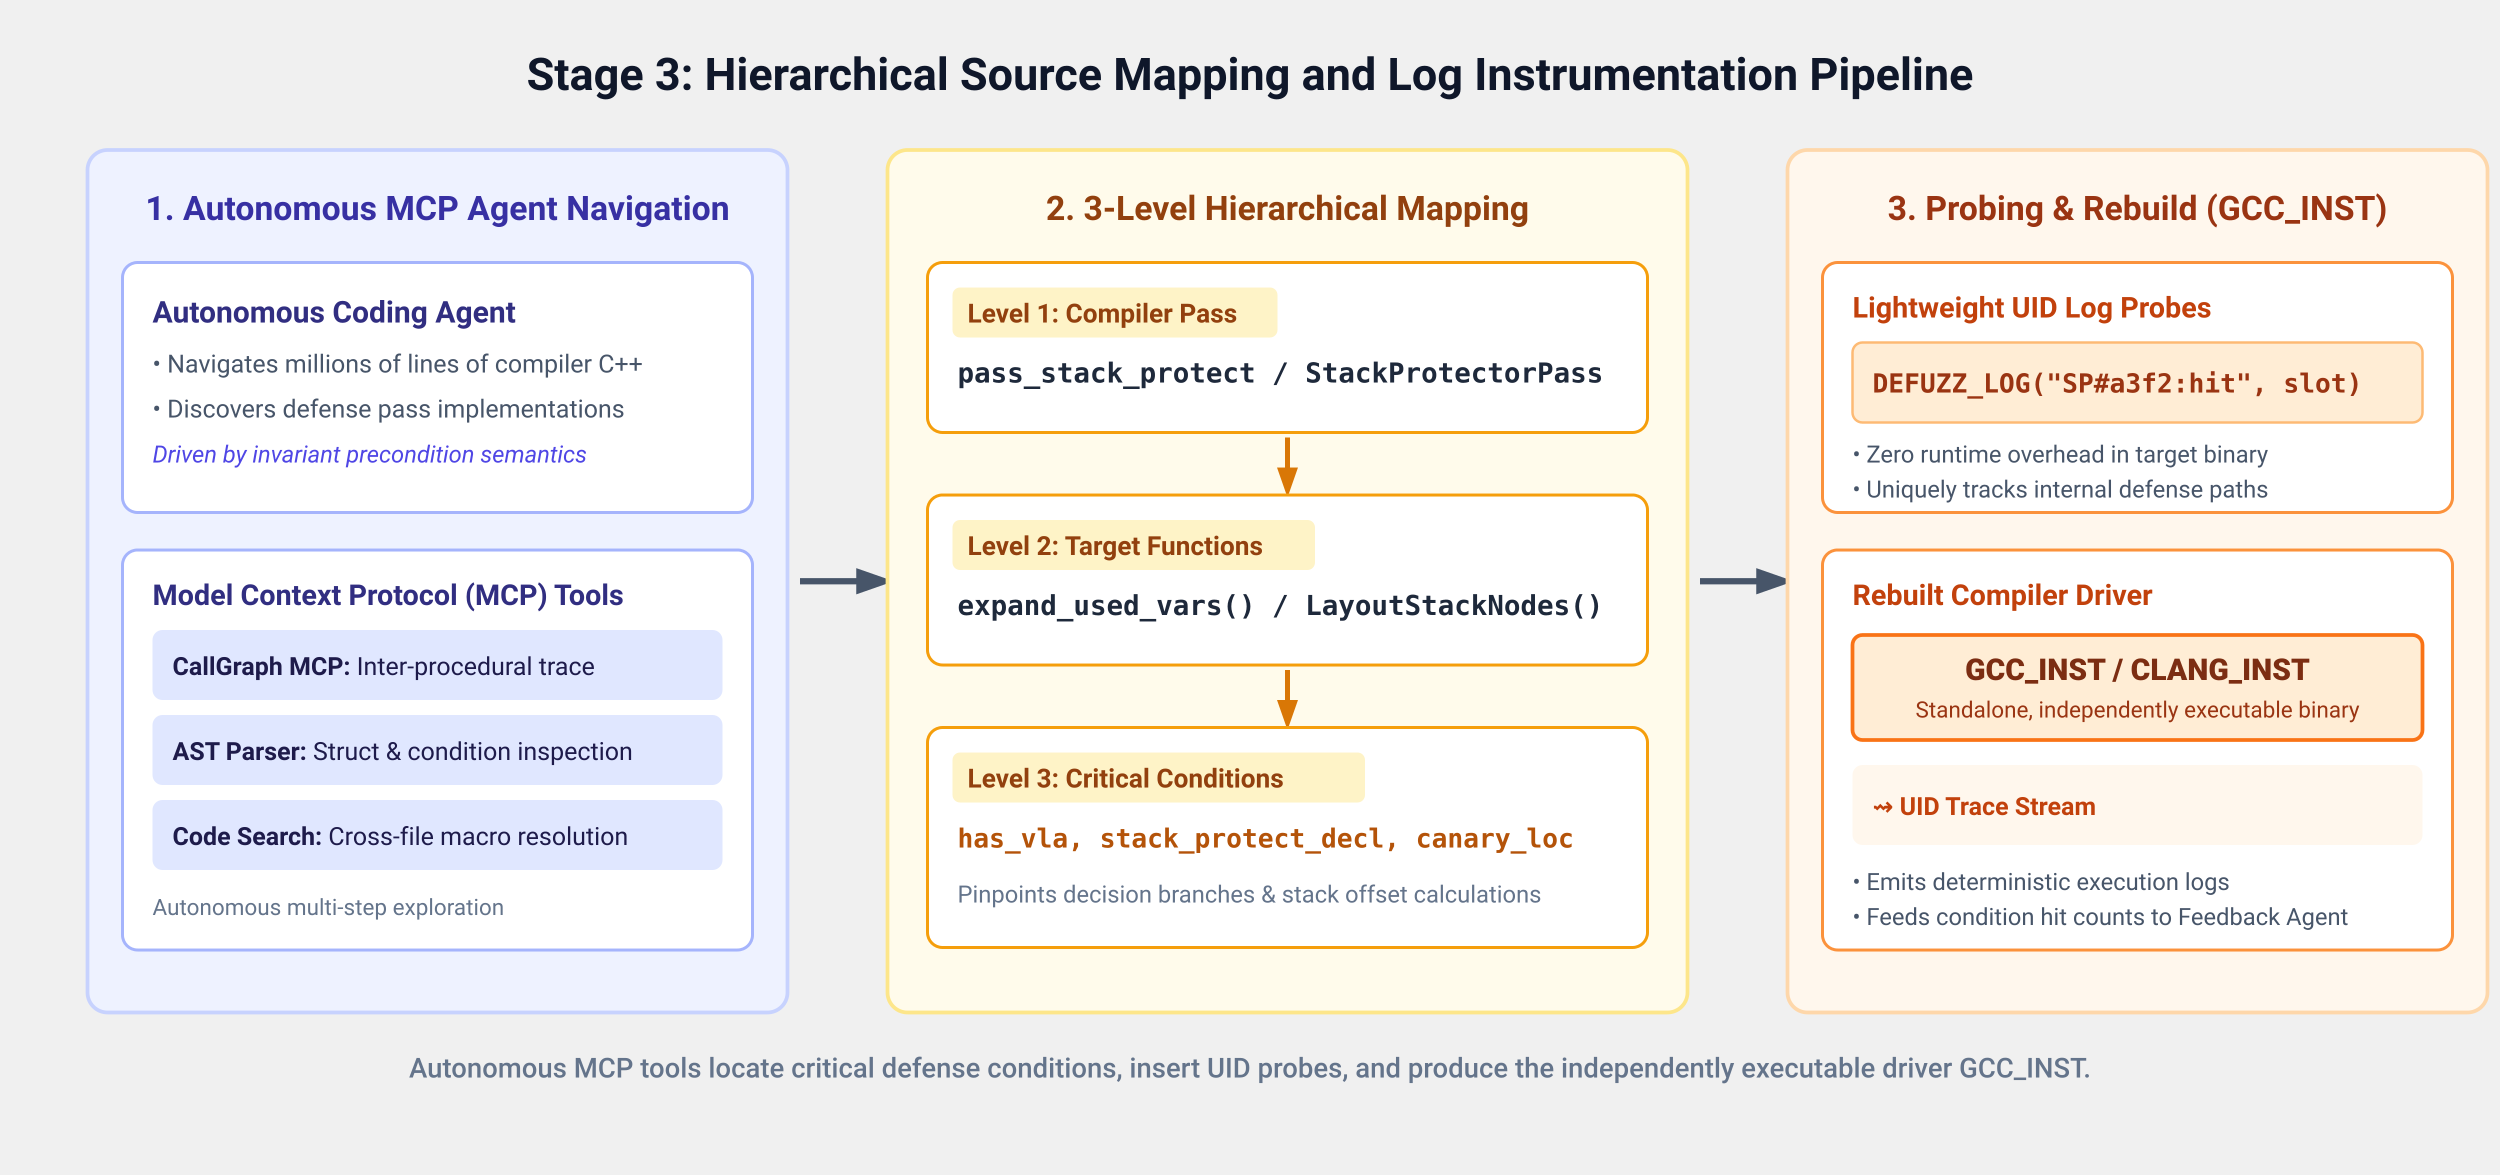
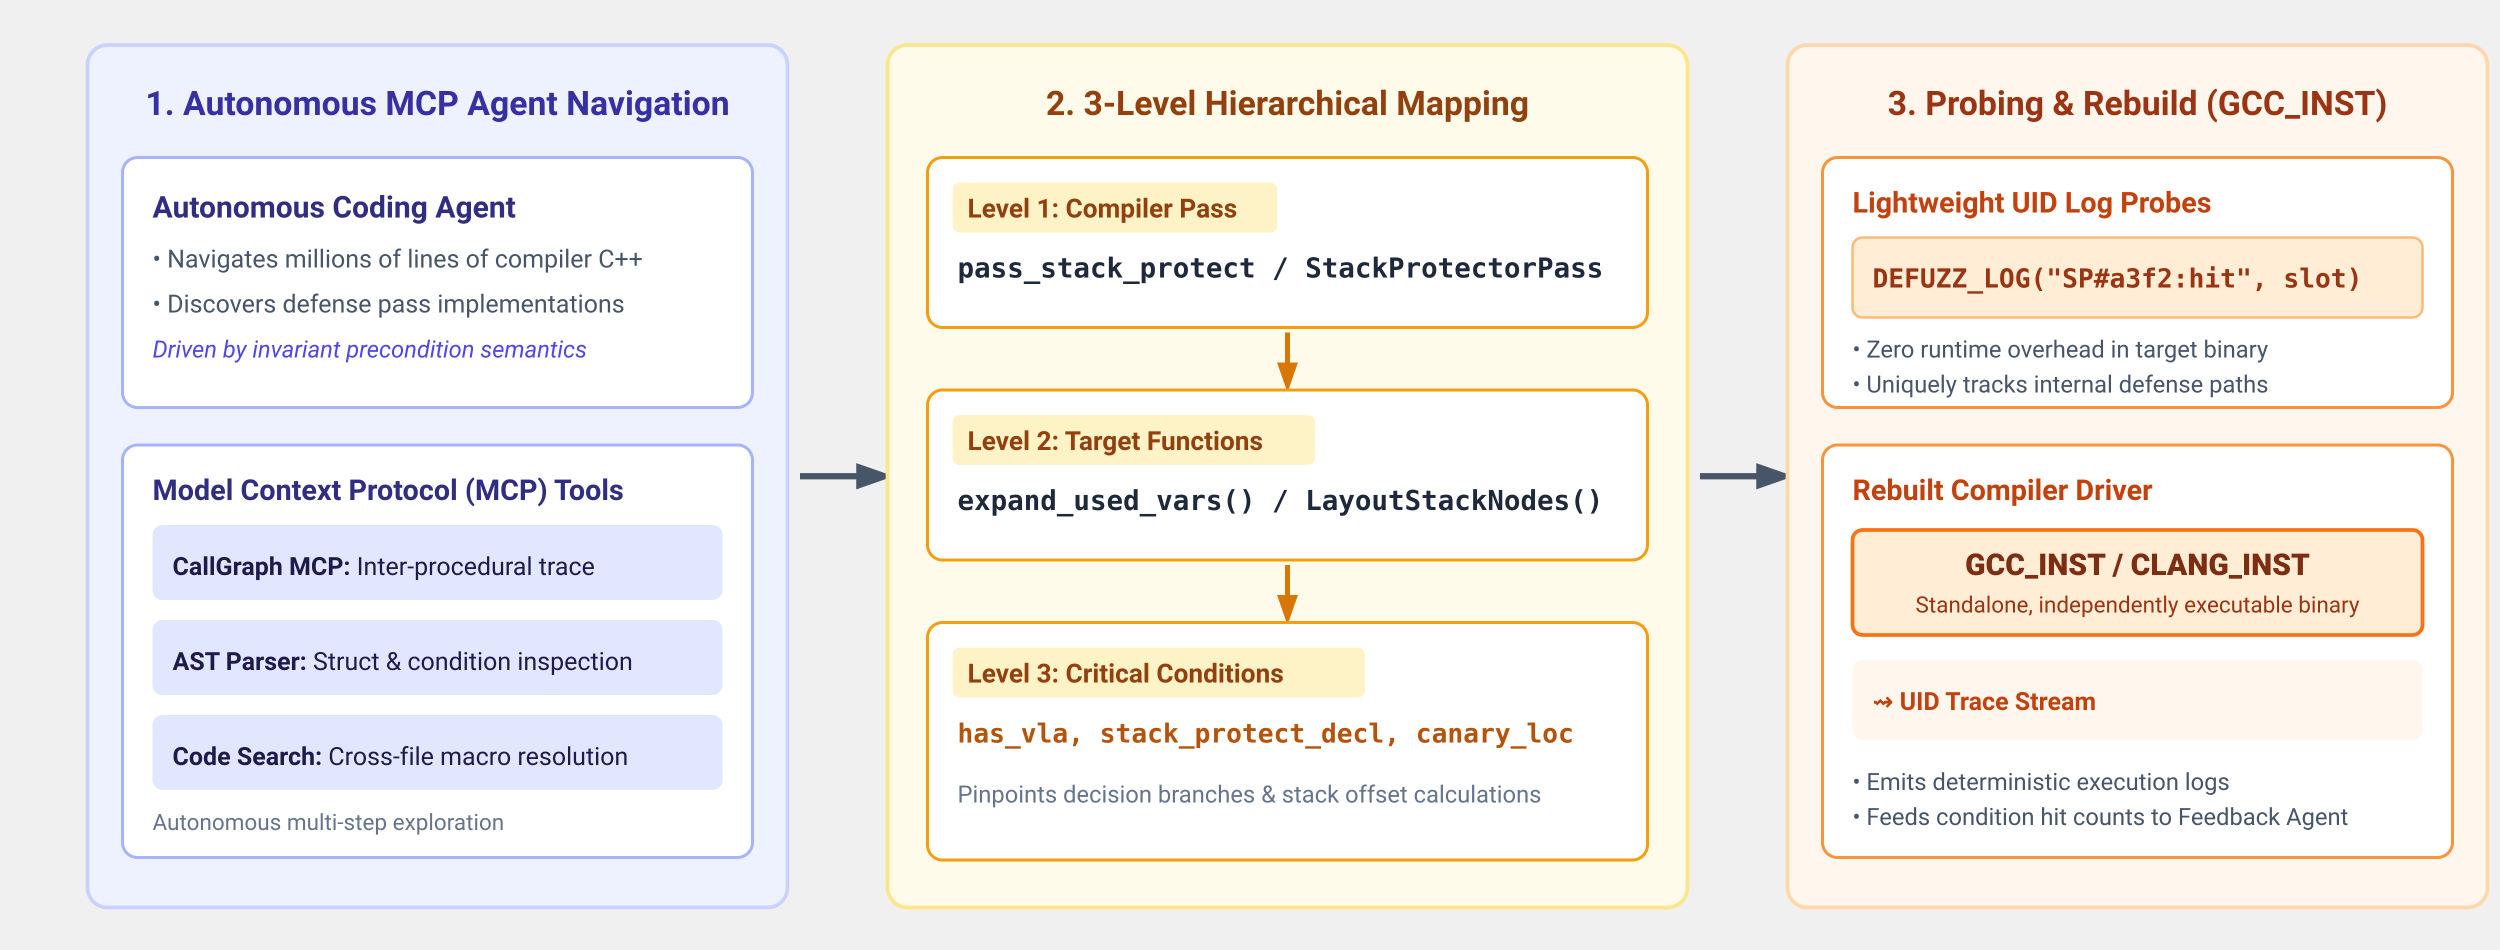
- <svg xmlns="http://www.w3.org/2000/svg" viewBox="0 0 1000 470" width="1000" height="470" style="background-color: #FFFFFF; font-family: -apple-system, BlinkMacSystemFont, 'Segoe UI', Roboto, Helvetica, Arial, sans-serif;">
+ <svg xmlns="http://www.w3.org/2000/svg" viewBox="0 0 1000 380" width="1000" height="380" style="background-color: #FFFFFF; font-family: -apple-system, BlinkMacSystemFont, 'Segoe UI', Roboto, Helvetica, Arial, sans-serif;">
  <defs>
    <marker id="arr4-gray" viewBox="0 0 10 10" refX="5" refY="5" markerWidth="6" markerHeight="6" orient="auto-start-reverse">
      <path d="M 0 1.5 L 10 5 L 0 8.5 z" fill="#475569" />
    </marker>
    <marker id="arr4-down" viewBox="0 0 10 10" refX="5" refY="5" markerWidth="6" markerHeight="6" orient="auto-start-reverse">
      <path d="M 0 1.5 L 10 5 L 0 8.5 z" fill="#D97706" />
    </marker>
  </defs>
-   <text x="500.0" y="36" fill="#0F172A" font-size="18" font-weight="700" text-anchor="middle">Stage 3: Hierarchical Source Mapping and Log Instrumentation Pipeline</text>
-   <rect x="35" y="60" width="280" height="345" rx="8" fill="#EEF2FF" stroke="#C7D2FE" stroke-width="1.5" />
-   <text x="175.0" y="88" fill="#3730A3" font-size="13.5" font-weight="700" text-anchor="middle">1. Autonomous MCP Agent Navigation</text>
-   <g transform="translate(49, 105)">
+   <rect x="35" y="18" width="280" height="345" rx="8" fill="#EEF2FF" stroke="#C7D2FE" stroke-width="1.5" />
+   <text x="175.0" y="46" fill="#3730A3" font-size="13.5" font-weight="700" text-anchor="middle">1. Autonomous MCP Agent Navigation</text>
+   <g transform="translate(49, 63)">
    <rect x="0" y="0" width="252" height="100" rx="6" fill="#FFFFFF" stroke="#A5B4FC" stroke-width="1.2" />
    <text x="12" y="24" fill="#312E81" font-size="12" font-weight="700">Autonomous Coding Agent</text>
    <text x="12" y="44" fill="#475569" font-size="10">• Navigates millions of lines of compiler C++</text>
    <text x="12" y="62" fill="#475569" font-size="10">• Discovers defense pass implementations</text>
    <text x="12" y="80" fill="#4F46E5" font-size="9.5" font-style="italic">Driven by invariant precondition semantics</text>
  </g>
-   <g transform="translate(49, 220)">
-     <rect x="0" y="0" width="252" height="160" rx="6" fill="#FFFFFF" stroke="#A5B4FC" stroke-width="1.2" />
+   <g transform="translate(49, 178)">
+     <rect x="0" y="0" width="252" height="165" rx="6" fill="#FFFFFF" stroke="#A5B4FC" stroke-width="1.2" />
    <text x="12" y="22" fill="#312E81" font-size="11.5" font-weight="700">Model Context Protocol (MCP) Tools</text>
-     <rect x="12" y="32" width="228" height="28" rx="4" fill="#E0E7FF" />
-     <text x="20" y="50" fill="#1E1B4B" font-size="10">
+     <rect x="12" y="32" width="228" height="30" rx="4" fill="#E0E7FF" />
+     <text x="20" y="52" fill="#1E1B4B" font-size="10">
      <tspan font-weight="700">CallGraph MCP:</tspan> Inter-procedural trace</text>
-     <rect x="12" y="66" width="228" height="28" rx="4" fill="#E0E7FF" />
-     <text x="20" y="84" fill="#1E1B4B" font-size="10">
+     <rect x="12" y="70" width="228" height="30" rx="4" fill="#E0E7FF" />
+     <text x="20" y="90" fill="#1E1B4B" font-size="10">
      <tspan font-weight="700">AST Parser:</tspan> Struct &amp; condition inspection</text>
-     <rect x="12" y="100" width="228" height="28" rx="4" fill="#E0E7FF" />
-     <text x="20" y="118" fill="#1E1B4B" font-size="10">
+     <rect x="12" y="108" width="228" height="30" rx="4" fill="#E0E7FF" />
+     <text x="20" y="128" fill="#1E1B4B" font-size="10">
      <tspan font-weight="700">Code Search:</tspan> Cross-file macro resolution</text>
-     <text x="12" y="146" fill="#64748B" font-size="9">Autonomous multi-step exploration</text>
+     <text x="12" y="154" fill="#64748B" font-size="9">Autonomous multi-step exploration</text>
  </g>
-   <line x1="320" y1="232.5" x2="350" y2="232.5" stroke="#475569" stroke-width="2.5" marker-end="url(#arr4-gray)" />
-   <rect x="355" y="60" width="320" height="345" rx="8" fill="#FFFBEB" stroke="#FDE68A" stroke-width="1.5" />
-   <text x="515.0" y="88" fill="#92400E" font-size="13.5" font-weight="700" text-anchor="middle">2. 3-Level Hierarchical Mapping</text>
-   <g transform="translate(371, 105)">
+   <line x1="320" y1="190.5" x2="350" y2="190.5" stroke="#475569" stroke-width="2.5" marker-end="url(#arr4-gray)" />
+   <rect x="355" y="18" width="320" height="345" rx="8" fill="#FFFBEB" stroke="#FDE68A" stroke-width="1.5" />
+   <text x="515.0" y="46" fill="#92400E" font-size="13.5" font-weight="700" text-anchor="middle">2. 3-Level Hierarchical Mapping</text>
+   <g transform="translate(371, 63)">
    <rect x="0" y="0" width="288" height="68" rx="6" fill="#FFFFFF" stroke="#F59E0B" stroke-width="1.2" />
    <rect x="10" y="10" width="130" height="20" rx="3" fill="#FEF3C7" />
    <text x="16" y="24" fill="#92400E" font-size="10.5" font-weight="700">Level 1: Compiler Pass</text>
    <text x="12" y="48" fill="#1E293B" font-size="11" font-weight="600" font-family="monospace">pass_stack_protect / StackProtectorPass</text>
  </g>
-   <line x1="515.0" y1="175" x2="515.0" y2="193" stroke="#D97706" stroke-width="2" marker-end="url(#arr4-down)" />
-   <g transform="translate(371, 198)">
+   <line x1="515.0" y1="133" x2="515.0" y2="151" stroke="#D97706" stroke-width="2" marker-end="url(#arr4-down)" />
+   <g transform="translate(371, 156)">
    <rect x="0" y="0" width="288" height="68" rx="6" fill="#FFFFFF" stroke="#F59E0B" stroke-width="1.2" />
    <rect x="10" y="10" width="145" height="20" rx="3" fill="#FEF3C7" />
    <text x="16" y="24" fill="#92400E" font-size="10.5" font-weight="700">Level 2: Target Functions</text>
    <text x="12" y="48" fill="#1E293B" font-size="11" font-weight="600" font-family="monospace">expand_used_vars() / LayoutStackNodes()</text>
  </g>
-   <line x1="515.0" y1="268" x2="515.0" y2="286" stroke="#D97706" stroke-width="2" marker-end="url(#arr4-down)" />
-   <g transform="translate(371, 291)">
-     <rect x="0" y="0" width="288" height="88" rx="6" fill="#FFFFFF" stroke="#F59E0B" stroke-width="1.2" />
+   <line x1="515.0" y1="226" x2="515.0" y2="244" stroke="#D97706" stroke-width="2" marker-end="url(#arr4-down)" />
+   <g transform="translate(371, 249)">
+     <rect x="0" y="0" width="288" height="95" rx="6" fill="#FFFFFF" stroke="#F59E0B" stroke-width="1.2" />
    <rect x="10" y="10" width="165" height="20" rx="3" fill="#FEF3C7" />
    <text x="16" y="24" fill="#92400E" font-size="10.5" font-weight="700">Level 3: Critical Conditions</text>
    <text x="12" y="48" fill="#B45309" font-size="10.5" font-weight="600" font-family="monospace">has_vla, stack_protect_decl, canary_loc</text>
-     <text x="12" y="70" fill="#64748B" font-size="9.5">Pinpoints decision branches &amp; stack offset calculations</text>
+     <text x="12" y="72" fill="#64748B" font-size="9.5">Pinpoints decision branches &amp; stack offset calculations</text>
  </g>
-   <line x1="680" y1="232.5" x2="710" y2="232.5" stroke="#475569" stroke-width="2.5" marker-end="url(#arr4-gray)" />
-   <rect x="715" y="60" width="280" height="345" rx="8" fill="#FFF7ED" stroke="#FED7AA" stroke-width="1.5" />
-   <text x="855.0" y="88" fill="#9A3412" font-size="13.5" font-weight="700" text-anchor="middle">3. Probing &amp; Rebuild (GCC_INST)</text>
-   <g transform="translate(729, 105)">
+   <line x1="680" y1="190.5" x2="710" y2="190.5" stroke="#475569" stroke-width="2.5" marker-end="url(#arr4-gray)" />
+   <rect x="715" y="18" width="280" height="345" rx="8" fill="#FFF7ED" stroke="#FED7AA" stroke-width="1.5" />
+   <text x="855.0" y="46" fill="#9A3412" font-size="13.5" font-weight="700" text-anchor="middle">3. Probing &amp; Rebuild (GCC_INST)</text>
+   <g transform="translate(729, 63)">
    <rect x="0" y="0" width="252" height="100" rx="6" fill="#FFFFFF" stroke="#FB923C" stroke-width="1.2" />
    <text x="12" y="22" fill="#C2410C" font-size="11.5" font-weight="700">Lightweight UID Log Probes</text>
    <rect x="12" y="32" width="228" height="32" rx="4" fill="#FFEDD5" stroke="#FDBA74" stroke-width="1" />
    <text x="20" y="52" fill="#9A3412" font-size="10.5" font-weight="700" font-family="monospace">DEFUZZ_LOG("SP#a3f2:hit", slot)</text>
    <text x="12" y="80" fill="#475569" font-size="9.5">• Zero runtime overhead in target binary</text>
    <text x="12" y="94" fill="#475569" font-size="9.5">• Uniquely tracks internal defense paths</text>
  </g>
-   <g transform="translate(729, 220)">
-     <rect x="0" y="0" width="252" height="160" rx="6" fill="#FFFFFF" stroke="#FB923C" stroke-width="1.2" />
+   <g transform="translate(729, 178)">
+     <rect x="0" y="0" width="252" height="165" rx="6" fill="#FFFFFF" stroke="#FB923C" stroke-width="1.2" />
    <text x="12" y="22" fill="#C2410C" font-size="11.5" font-weight="700">Rebuilt Compiler Driver</text>
    <rect x="12" y="34" width="228" height="42" rx="4" fill="#FFEDD5" stroke="#F97316" stroke-width="1.5" />
    <text x="126.0" y="52" fill="#7C2D12" font-size="12" font-weight="800" text-anchor="middle">GCC_INST / CLANG_INST</text>
    <text x="126.0" y="67" fill="#9A3412" font-size="9" text-anchor="middle">Standalone, independently executable binary</text>
    <g transform="translate(12, 86)">
      <rect x="0" y="0" width="228" height="32" rx="4" fill="#FFF7ED" />
      <text x="8" y="20" fill="#C2410C" font-size="10" font-weight="700">⇝ UID Trace Stream</text>
    </g>
-     <text x="12" y="136" fill="#475569" font-size="9.5">• Emits deterministic execution logs</text>
-     <text x="12" y="150" fill="#475569" font-size="9.5">• Feeds condition hit counts to Feedback Agent</text>
+     <text x="12" y="138" fill="#475569" font-size="9.5">• Emits deterministic execution logs</text>
+     <text x="12" y="152" fill="#475569" font-size="9.5">• Feeds condition hit counts to Feedback Agent</text>
  </g>
-   <text x="500.0" y="431" fill="#64748B" font-size="11" font-weight="500" text-anchor="middle">
-     Autonomous MCP tools locate critical defense conditions, insert UID probes, and produce the independently executable driver GCC_INST.
-   </text>
</svg>
